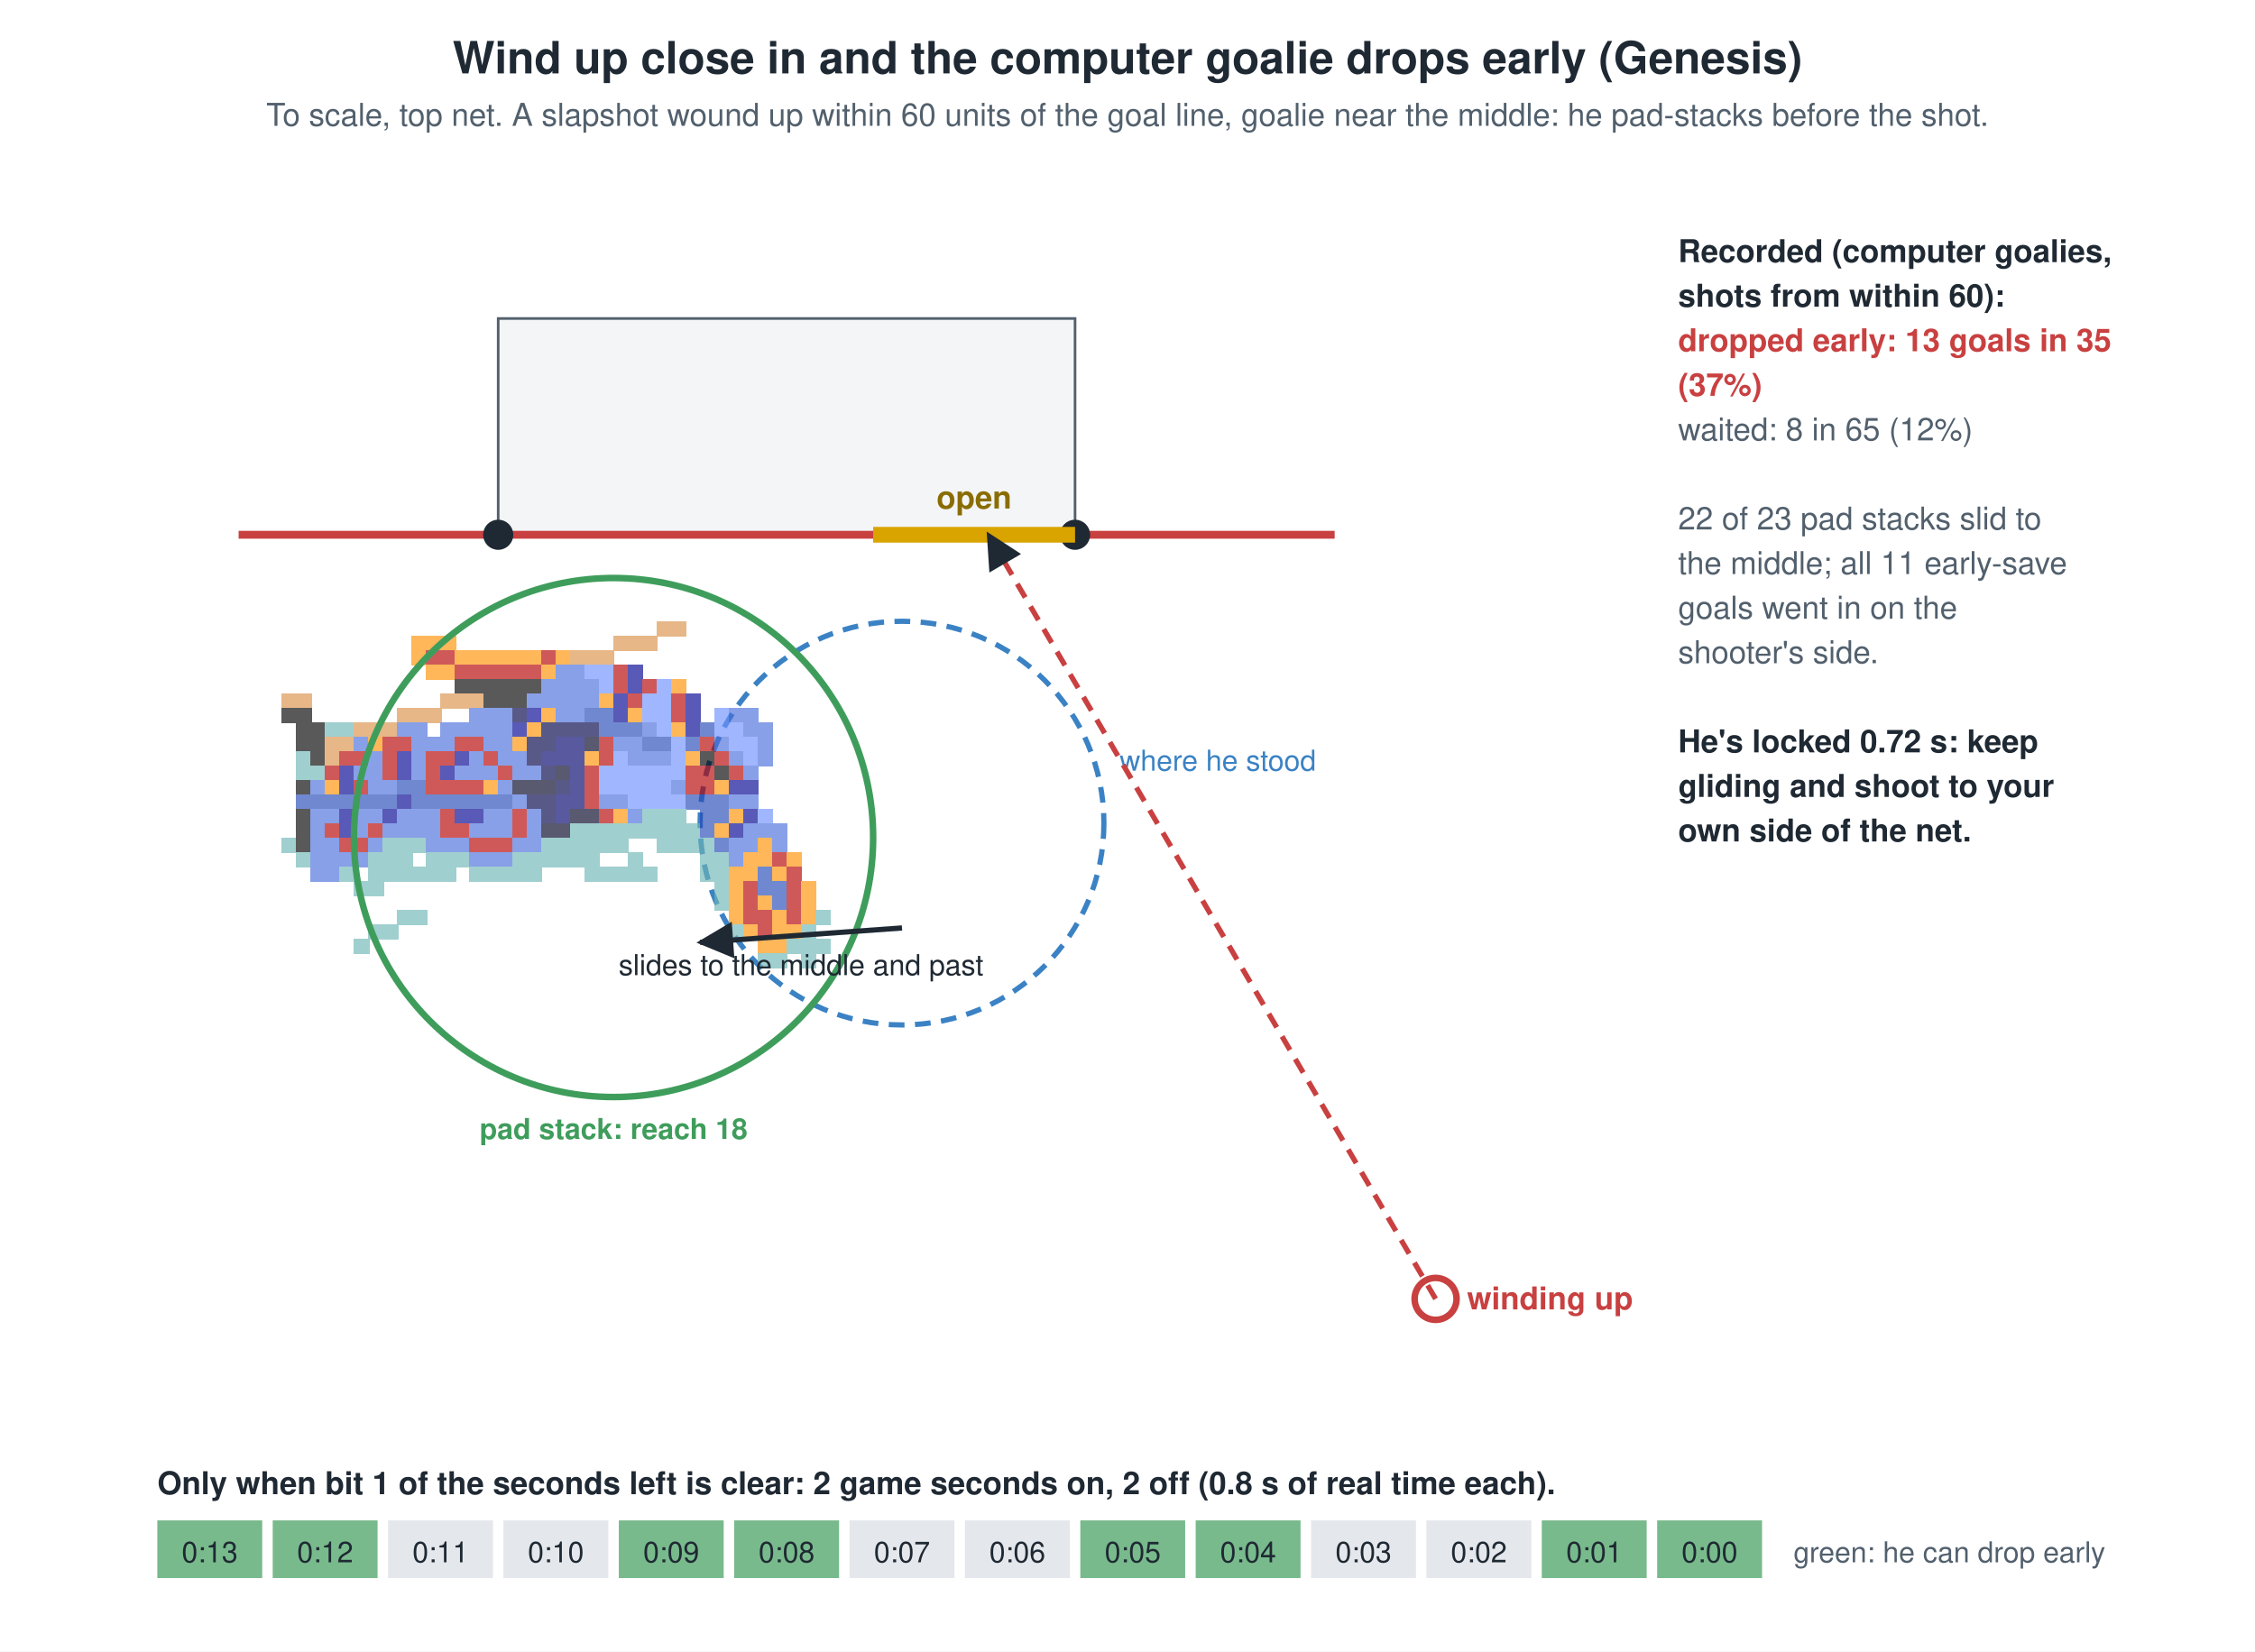
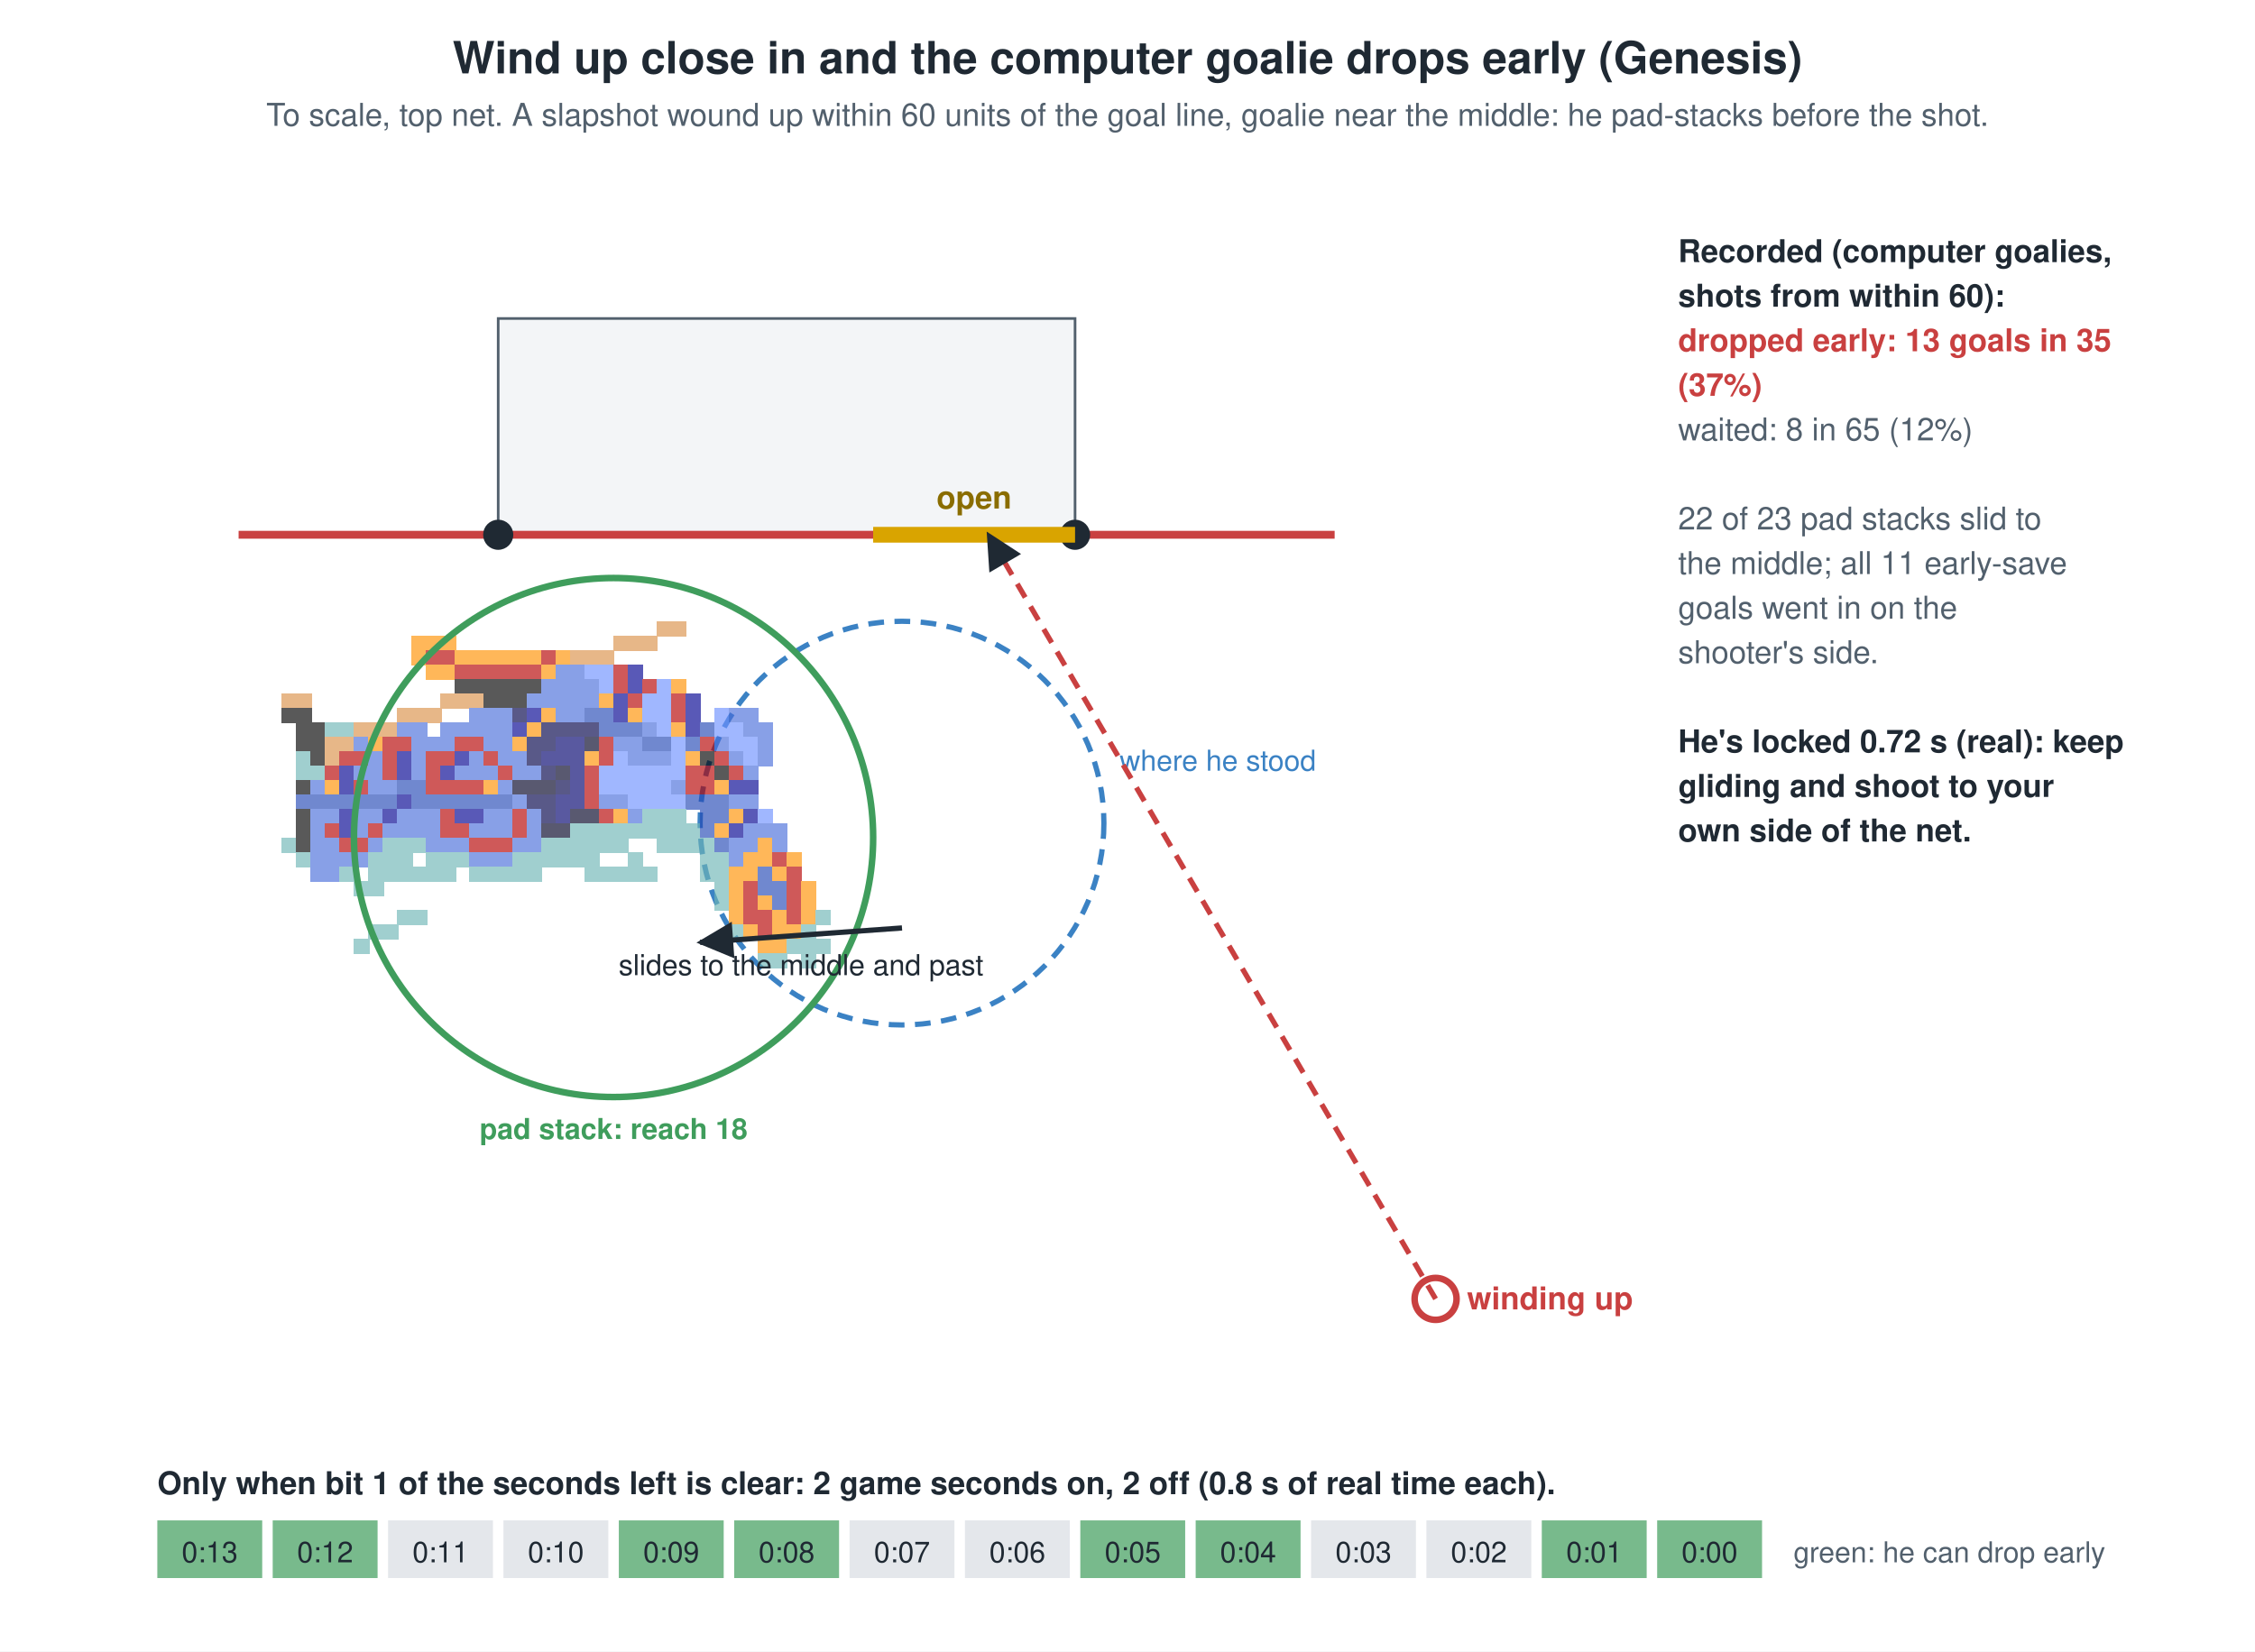
<svg xmlns="http://www.w3.org/2000/svg" width="860" height="630" viewBox="0 0 860 630" font-family="Segoe UI, Helvetica, Arial, sans-serif">
  <rect width="860" height="630" fill="#ffffff" />
  <defs>
    <marker id="arr" viewBox="0 0 10 10" refX="9" refY="5" markerWidth="7" markerHeight="7" orient="auto-start-reverse">
      <path d="M0,0 L10,5 L0,10 z" fill="#1f2933" />
    </marker>
  </defs>
  <text x="430.0" y="28.0" font-size="17" fill="#1f2933" text-anchor="middle" font-weight="bold">Wind up close in and the computer goalie drops early (Genesis)</text>
  <text x="430.0" y="48.0" font-size="12" fill="#52606d" text-anchor="middle" font-weight="normal">To scale, top net. A slapshot wound up within 60 units of the goal line, goalie near the middle: he pad-stacks before the shot.</text>
  <rect x="190.0" y="121.5" width="220.0" height="82.5" fill="#f3f5f7" stroke="#52606d" />
  <line x1="91.0" y1="204.0" x2="509.0" y2="204.0" stroke="#c94040" stroke-width="3" />
  <circle cx="190.0" cy="204.0" r="5.0" fill="#1f2933" fill-opacity="1" stroke="#1f2933" stroke-width="1.5" />
  <circle cx="410.0" cy="204.0" r="5.0" fill="#1f2933" fill-opacity="1" stroke="#1f2933" stroke-width="1.5" />
  <rect x="333.0" y="201.0" width="77.0" height="6" fill="#d9a400" />
  <text x="371.5" y="194.0" font-size="12" fill="#8a6d00" text-anchor="middle" font-weight="bold">open</text>
  <circle cx="344.0" cy="314.0" r="77.0" fill="none" fill-opacity="1" stroke="#3b82c4" stroke-width="2" stroke-dasharray="6 4" />
  <text x="427.0" y="294.0" font-size="11" fill="#3b82c4" text-anchor="start" font-weight="normal">where he stood</text>
  <g opacity="0.65" shape-rendering="crispEdges">
    <rect x="250.5" y="237.0" width="5.9" height="5.9" fill="#da9148" />
    <rect x="256.0" y="237.0" width="5.9" height="5.9" fill="#da9148" />
    <rect x="157.0" y="242.5" width="5.9" height="5.9" fill="#ff9100" />
    <rect x="162.5" y="242.5" width="5.9" height="5.9" fill="#ff9100" />
    <rect x="168.0" y="242.5" width="5.9" height="5.9" fill="#ff9100" />
    <rect x="234.0" y="242.5" width="5.9" height="5.9" fill="#da9148" />
    <rect x="239.5" y="242.5" width="5.9" height="5.9" fill="#da9148" />
    <rect x="245.0" y="242.5" width="5.9" height="5.9" fill="#da9148" />
    <rect x="157.0" y="248.0" width="5.9" height="5.9" fill="#ff9100" />
    <rect x="162.5" y="248.0" width="5.9" height="5.9" fill="#b60000" />
    <rect x="168.0" y="248.0" width="5.9" height="5.9" fill="#b60000" />
    <rect x="173.5" y="248.0" width="5.9" height="5.9" fill="#ff9100" />
    <rect x="179.0" y="248.0" width="5.9" height="5.9" fill="#ff9100" />
    <rect x="184.5" y="248.0" width="5.9" height="5.9" fill="#ff9100" />
    <rect x="190.0" y="248.0" width="5.9" height="5.9" fill="#ff9100" />
    <rect x="195.5" y="248.0" width="5.9" height="5.9" fill="#ff9100" />
    <rect x="201.0" y="248.0" width="5.9" height="5.9" fill="#ff9100" />
    <rect x="206.5" y="248.0" width="5.9" height="5.9" fill="#b60000" />
    <rect x="212.0" y="248.0" width="5.9" height="5.9" fill="#ff9100" />
    <rect x="217.5" y="248.0" width="5.9" height="5.9" fill="#da9148" />
    <rect x="223.0" y="248.0" width="5.9" height="5.9" fill="#da9148" />
    <rect x="228.5" y="248.0" width="5.9" height="5.9" fill="#da9148" />
    <rect x="162.5" y="253.5" width="5.9" height="5.9" fill="#ff9100" />
    <rect x="168.0" y="253.5" width="5.9" height="5.9" fill="#ff9100" />
    <rect x="173.5" y="253.5" width="5.9" height="5.9" fill="#b60000" />
    <rect x="179.0" y="253.5" width="5.9" height="5.9" fill="#b60000" />
    <rect x="184.5" y="253.5" width="5.9" height="5.9" fill="#b60000" />
    <rect x="190.0" y="253.5" width="5.9" height="5.9" fill="#b60000" />
    <rect x="195.5" y="253.5" width="5.9" height="5.9" fill="#b60000" />
    <rect x="201.0" y="253.5" width="5.9" height="5.9" fill="#b60000" />
    <rect x="206.5" y="253.5" width="5.9" height="5.9" fill="#ff9100" />
    <rect x="212.0" y="253.5" width="5.9" height="5.9" fill="#486dda" />
    <rect x="217.5" y="253.5" width="5.9" height="5.9" fill="#486dda" />
    <rect x="223.0" y="253.5" width="5.9" height="5.9" fill="#6d91ff" />
    <rect x="228.5" y="253.5" width="5.9" height="5.9" fill="#6d91ff" />
    <rect x="234.0" y="253.5" width="5.9" height="5.9" fill="#b60000" />
    <rect x="239.5" y="253.5" width="5.9" height="5.9" fill="#000091" />
    <rect x="173.5" y="259.0" width="5.9" height="5.9" fill="#000000" />
    <rect x="179.0" y="259.0" width="5.9" height="5.9" fill="#000000" />
    <rect x="184.5" y="259.0" width="5.9" height="5.9" fill="#000000" />
    <rect x="190.0" y="259.0" width="5.9" height="5.9" fill="#000000" />
    <rect x="195.5" y="259.0" width="5.9" height="5.9" fill="#000000" />
    <rect x="201.0" y="259.0" width="5.9" height="5.9" fill="#000000" />
    <rect x="206.5" y="259.0" width="5.9" height="5.9" fill="#486dda" />
    <rect x="212.0" y="259.0" width="5.9" height="5.9" fill="#486dda" />
    <rect x="217.5" y="259.0" width="5.9" height="5.9" fill="#486dda" />
    <rect x="223.0" y="259.0" width="5.9" height="5.9" fill="#486dda" />
    <rect x="228.5" y="259.0" width="5.9" height="5.9" fill="#6d91ff" />
    <rect x="234.0" y="259.0" width="5.9" height="5.9" fill="#b60000" />
    <rect x="239.5" y="259.0" width="5.9" height="5.9" fill="#000091" />
    <rect x="245.0" y="259.0" width="5.9" height="5.9" fill="#b60000" />
    <rect x="250.5" y="259.0" width="5.9" height="5.9" fill="#6d91ff" />
    <rect x="256.0" y="259.0" width="5.9" height="5.9" fill="#ff9100" />
    <rect x="107.5" y="264.5" width="5.9" height="5.9" fill="#da9148" />
    <rect x="113.0" y="264.5" width="5.9" height="5.9" fill="#da9148" />
    <rect x="168.0" y="264.5" width="5.9" height="5.9" fill="#da9148" />
    <rect x="173.5" y="264.5" width="5.9" height="5.9" fill="#da9148" />
    <rect x="179.0" y="264.5" width="5.9" height="5.9" fill="#da9148" />
    <rect x="184.5" y="264.5" width="5.9" height="5.9" fill="#000000" />
    <rect x="190.0" y="264.5" width="5.9" height="5.9" fill="#000000" />
    <rect x="195.5" y="264.5" width="5.9" height="5.9" fill="#000000" />
    <rect x="201.0" y="264.5" width="5.9" height="5.9" fill="#486dda" />
    <rect x="206.5" y="264.5" width="5.9" height="5.9" fill="#486dda" />
    <rect x="212.0" y="264.5" width="5.9" height="5.9" fill="#486dda" />
    <rect x="217.5" y="264.5" width="5.9" height="5.9" fill="#486dda" />
    <rect x="223.0" y="264.5" width="5.9" height="5.9" fill="#486dda" />
    <rect x="228.5" y="264.5" width="5.9" height="5.9" fill="#ff9100" />
    <rect x="234.0" y="264.5" width="5.9" height="5.9" fill="#000091" />
    <rect x="239.5" y="264.5" width="5.9" height="5.9" fill="#b60000" />
    <rect x="245.0" y="264.5" width="5.9" height="5.9" fill="#6d91ff" />
    <rect x="250.5" y="264.5" width="5.9" height="5.9" fill="#6d91ff" />
    <rect x="256.0" y="264.5" width="5.9" height="5.9" fill="#b60000" />
    <rect x="261.5" y="264.5" width="5.9" height="5.9" fill="#000091" />
    <rect x="107.5" y="270.0" width="5.9" height="5.9" fill="#000000" />
    <rect x="113.0" y="270.0" width="5.9" height="5.9" fill="#000000" />
    <rect x="151.5" y="270.0" width="5.9" height="5.9" fill="#da9148" />
    <rect x="157.0" y="270.0" width="5.9" height="5.9" fill="#da9148" />
    <rect x="162.5" y="270.0" width="5.9" height="5.9" fill="#da9148" />
    <rect x="179.0" y="270.0" width="5.9" height="5.9" fill="#486dda" />
    <rect x="184.5" y="270.0" width="5.9" height="5.9" fill="#486dda" />
    <rect x="190.0" y="270.0" width="5.9" height="5.9" fill="#486dda" />
    <rect x="195.5" y="270.0" width="5.9" height="5.9" fill="#000048" />
    <rect x="201.0" y="270.0" width="5.9" height="5.9" fill="#000091" />
    <rect x="206.5" y="270.0" width="5.9" height="5.9" fill="#ff9100" />
    <rect x="212.0" y="270.0" width="5.9" height="5.9" fill="#486dda" />
    <rect x="217.5" y="270.0" width="5.9" height="5.9" fill="#486dda" />
    <rect x="223.0" y="270.0" width="5.9" height="5.9" fill="#2448b6" />
    <rect x="228.5" y="270.0" width="5.9" height="5.9" fill="#2448b6" />
    <rect x="234.0" y="270.0" width="5.9" height="5.9" fill="#000091" />
    <rect x="239.5" y="270.0" width="5.9" height="5.9" fill="#ff9100" />
    <rect x="245.0" y="270.0" width="5.9" height="5.9" fill="#6d91ff" />
    <rect x="250.5" y="270.0" width="5.9" height="5.9" fill="#6d91ff" />
    <rect x="256.0" y="270.0" width="5.9" height="5.9" fill="#b60000" />
    <rect x="261.5" y="270.0" width="5.9" height="5.9" fill="#000091" />
    <rect x="272.5" y="270.0" width="5.9" height="5.9" fill="#6d91ff" />
    <rect x="278.0" y="270.0" width="5.9" height="5.9" fill="#486dda" />
    <rect x="283.5" y="270.0" width="5.9" height="5.9" fill="#486dda" />
    <rect x="113.0" y="275.5" width="5.9" height="5.9" fill="#000000" />
    <rect x="118.5" y="275.5" width="5.9" height="5.9" fill="#000000" />
    <rect x="124.0" y="275.5" width="5.9" height="5.9" fill="#6db6b6" />
    <rect x="129.5" y="275.5" width="5.9" height="5.9" fill="#6db6b6" />
    <rect x="135.0" y="275.5" width="5.9" height="5.9" fill="#da9148" />
    <rect x="140.5" y="275.5" width="5.9" height="5.9" fill="#da9148" />
    <rect x="146.0" y="275.5" width="5.9" height="5.9" fill="#da9148" />
    <rect x="151.5" y="275.5" width="5.9" height="5.9" fill="#486dda" />
    <rect x="157.0" y="275.5" width="5.9" height="5.9" fill="#486dda" />
    <rect x="168.0" y="275.5" width="5.9" height="5.9" fill="#486dda" />
    <rect x="173.5" y="275.5" width="5.9" height="5.9" fill="#486dda" />
    <rect x="179.0" y="275.5" width="5.9" height="5.9" fill="#486dda" />
    <rect x="184.5" y="275.5" width="5.9" height="5.9" fill="#486dda" />
    <rect x="190.0" y="275.5" width="5.9" height="5.9" fill="#486dda" />
    <rect x="195.5" y="275.5" width="5.9" height="5.9" fill="#000091" />
    <rect x="201.0" y="275.5" width="5.9" height="5.9" fill="#ff9100" />
    <rect x="206.5" y="275.5" width="5.9" height="5.9" fill="#000048" />
    <rect x="212.0" y="275.5" width="5.9" height="5.9" fill="#000048" />
    <rect x="217.5" y="275.5" width="5.9" height="5.9" fill="#000048" />
    <rect x="223.0" y="275.5" width="5.9" height="5.9" fill="#000048" />
    <rect x="228.5" y="275.5" width="5.9" height="5.9" fill="#2448b6" />
    <rect x="234.0" y="275.5" width="5.9" height="5.9" fill="#2448b6" />
    <rect x="239.5" y="275.5" width="5.9" height="5.9" fill="#2448b6" />
    <rect x="245.0" y="275.5" width="5.9" height="5.9" fill="#486dda" />
    <rect x="250.5" y="275.5" width="5.9" height="5.9" fill="#6d91ff" />
    <rect x="256.0" y="275.5" width="5.9" height="5.9" fill="#ff9100" />
    <rect x="261.5" y="275.5" width="5.9" height="5.9" fill="#000091" />
    <rect x="267.0" y="275.5" width="5.9" height="5.9" fill="#2448b6" />
    <rect x="272.5" y="275.5" width="5.9" height="5.9" fill="#6d91ff" />
    <rect x="278.0" y="275.5" width="5.9" height="5.9" fill="#6d91ff" />
    <rect x="283.5" y="275.5" width="5.9" height="5.9" fill="#486dda" />
    <rect x="289.0" y="275.5" width="5.9" height="5.9" fill="#486dda" />
    <rect x="113.0" y="281.0" width="5.9" height="5.9" fill="#000000" />
    <rect x="118.5" y="281.0" width="5.9" height="5.9" fill="#000000" />
    <rect x="124.0" y="281.0" width="5.9" height="5.9" fill="#da9148" />
    <rect x="129.5" y="281.0" width="5.9" height="5.9" fill="#da9148" />
    <rect x="135.0" y="281.0" width="5.9" height="5.9" fill="#486dda" />
    <rect x="140.5" y="281.0" width="5.9" height="5.9" fill="#ff9100" />
    <rect x="146.0" y="281.0" width="5.9" height="5.9" fill="#b60000" />
    <rect x="151.5" y="281.0" width="5.9" height="5.9" fill="#b60000" />
    <rect x="157.0" y="281.0" width="5.9" height="5.9" fill="#486dda" />
    <rect x="162.5" y="281.0" width="5.9" height="5.9" fill="#486dda" />
    <rect x="168.0" y="281.0" width="5.9" height="5.9" fill="#486dda" />
    <rect x="173.5" y="281.0" width="5.9" height="5.9" fill="#b60000" />
    <rect x="179.0" y="281.0" width="5.9" height="5.9" fill="#b60000" />
    <rect x="184.5" y="281.0" width="5.9" height="5.9" fill="#486dda" />
    <rect x="190.0" y="281.0" width="5.9" height="5.9" fill="#486dda" />
    <rect x="195.5" y="281.0" width="5.9" height="5.9" fill="#ff9100" />
    <rect x="201.0" y="281.0" width="5.9" height="5.9" fill="#000048" />
    <rect x="206.5" y="281.0" width="5.9" height="5.9" fill="#000048" />
    <rect x="212.0" y="281.0" width="5.9" height="5.9" fill="#00006d" />
    <rect x="217.5" y="281.0" width="5.9" height="5.9" fill="#00006d" />
    <rect x="223.0" y="281.0" width="5.9" height="5.9" fill="#000024" />
    <rect x="228.5" y="281.0" width="5.9" height="5.9" fill="#b60000" />
    <rect x="234.0" y="281.0" width="5.9" height="5.9" fill="#486dda" />
    <rect x="239.5" y="281.0" width="5.9" height="5.9" fill="#486dda" />
    <rect x="245.0" y="281.0" width="5.9" height="5.9" fill="#2448b6" />
    <rect x="250.5" y="281.0" width="5.9" height="5.9" fill="#2448b6" />
    <rect x="256.0" y="281.0" width="5.9" height="5.9" fill="#6d91ff" />
    <rect x="261.5" y="281.0" width="5.9" height="5.9" fill="#2448b6" />
    <rect x="267.0" y="281.0" width="5.9" height="5.9" fill="#b60000" />
    <rect x="272.5" y="281.0" width="5.9" height="5.9" fill="#486dda" />
    <rect x="278.0" y="281.0" width="5.9" height="5.9" fill="#6d91ff" />
    <rect x="283.5" y="281.0" width="5.9" height="5.9" fill="#6d91ff" />
    <rect x="289.0" y="281.0" width="5.9" height="5.9" fill="#486dda" />
    <rect x="113.0" y="286.5" width="5.9" height="5.9" fill="#6db6b6" />
    <rect x="118.5" y="286.5" width="5.9" height="5.9" fill="#000000" />
    <rect x="124.0" y="286.5" width="5.9" height="5.9" fill="#da9148" />
    <rect x="129.5" y="286.5" width="5.9" height="5.9" fill="#b60000" />
    <rect x="135.0" y="286.5" width="5.9" height="5.9" fill="#b60000" />
    <rect x="140.5" y="286.5" width="5.9" height="5.9" fill="#486dda" />
    <rect x="146.0" y="286.5" width="5.9" height="5.9" fill="#b60000" />
    <rect x="151.5" y="286.5" width="5.9" height="5.9" fill="#000091" />
    <rect x="157.0" y="286.5" width="5.9" height="5.9" fill="#486dda" />
    <rect x="162.5" y="286.5" width="5.9" height="5.9" fill="#b60000" />
    <rect x="168.0" y="286.5" width="5.9" height="5.9" fill="#b60000" />
    <rect x="173.5" y="286.5" width="5.9" height="5.9" fill="#000091" />
    <rect x="179.0" y="286.5" width="5.9" height="5.9" fill="#486dda" />
    <rect x="184.5" y="286.5" width="5.9" height="5.9" fill="#b60000" />
    <rect x="190.0" y="286.5" width="5.9" height="5.9" fill="#486dda" />
    <rect x="195.5" y="286.5" width="5.9" height="5.9" fill="#486dda" />
    <rect x="201.0" y="286.5" width="5.9" height="5.9" fill="#000048" />
    <rect x="206.5" y="286.5" width="5.9" height="5.9" fill="#00006d" />
    <rect x="212.0" y="286.5" width="5.9" height="5.9" fill="#00006d" />
    <rect x="217.5" y="286.5" width="5.9" height="5.9" fill="#00006d" />
    <rect x="223.0" y="286.5" width="5.9" height="5.9" fill="#ff9100" />
    <rect x="228.5" y="286.5" width="5.9" height="5.9" fill="#b60000" />
    <rect x="234.0" y="286.5" width="5.9" height="5.9" fill="#6d91ff" />
    <rect x="239.5" y="286.5" width="5.9" height="5.9" fill="#486dda" />
    <rect x="245.0" y="286.5" width="5.9" height="5.9" fill="#486dda" />
    <rect x="250.5" y="286.5" width="5.9" height="5.9" fill="#486dda" />
    <rect x="256.0" y="286.5" width="5.9" height="5.9" fill="#6d91ff" />
    <rect x="261.5" y="286.5" width="5.9" height="5.9" fill="#ff9100" />
    <rect x="267.0" y="286.5" width="5.9" height="5.9" fill="#000000" />
    <rect x="272.5" y="286.5" width="5.9" height="5.9" fill="#b60000" />
    <rect x="278.0" y="286.5" width="5.9" height="5.9" fill="#486dda" />
    <rect x="283.5" y="286.5" width="5.9" height="5.9" fill="#6d91ff" />
    <rect x="289.0" y="286.5" width="5.9" height="5.9" fill="#486dda" />
    <rect x="113.0" y="292.0" width="5.9" height="5.9" fill="#6db6b6" />
    <rect x="118.5" y="292.0" width="5.9" height="5.9" fill="#6db6b6" />
    <rect x="124.0" y="292.0" width="5.9" height="5.9" fill="#b60000" />
    <rect x="129.5" y="292.0" width="5.9" height="5.9" fill="#000091" />
    <rect x="135.0" y="292.0" width="5.9" height="5.9" fill="#486dda" />
    <rect x="140.5" y="292.0" width="5.9" height="5.9" fill="#486dda" />
    <rect x="146.0" y="292.0" width="5.9" height="5.9" fill="#b60000" />
    <rect x="151.5" y="292.0" width="5.9" height="5.9" fill="#000091" />
    <rect x="157.0" y="292.0" width="5.9" height="5.9" fill="#486dda" />
    <rect x="162.5" y="292.0" width="5.9" height="5.9" fill="#b60000" />
    <rect x="168.0" y="292.0" width="5.9" height="5.9" fill="#000091" />
    <rect x="173.5" y="292.0" width="5.9" height="5.9" fill="#486dda" />
    <rect x="179.0" y="292.0" width="5.9" height="5.9" fill="#486dda" />
    <rect x="184.5" y="292.0" width="5.9" height="5.9" fill="#486dda" />
    <rect x="190.0" y="292.0" width="5.9" height="5.9" fill="#b60000" />
    <rect x="195.5" y="292.0" width="5.9" height="5.9" fill="#486dda" />
    <rect x="201.0" y="292.0" width="5.9" height="5.9" fill="#486dda" />
    <rect x="206.5" y="292.0" width="5.9" height="5.9" fill="#000048" />
    <rect x="212.0" y="292.0" width="5.9" height="5.9" fill="#000024" />
    <rect x="217.5" y="292.0" width="5.9" height="5.9" fill="#00006d" />
    <rect x="223.0" y="292.0" width="5.9" height="5.9" fill="#b60000" />
    <rect x="228.5" y="292.0" width="5.9" height="5.9" fill="#6d91ff" />
    <rect x="234.0" y="292.0" width="5.9" height="5.9" fill="#6d91ff" />
    <rect x="239.5" y="292.0" width="5.9" height="5.9" fill="#6d91ff" />
    <rect x="245.0" y="292.0" width="5.9" height="5.9" fill="#6d91ff" />
    <rect x="250.5" y="292.0" width="5.9" height="5.9" fill="#6d91ff" />
    <rect x="256.0" y="292.0" width="5.9" height="5.9" fill="#6d91ff" />
    <rect x="261.5" y="292.0" width="5.9" height="5.9" fill="#b60000" />
    <rect x="267.0" y="292.0" width="5.9" height="5.9" fill="#b60000" />
    <rect x="272.5" y="292.0" width="5.9" height="5.9" fill="#000000" />
    <rect x="278.0" y="292.0" width="5.9" height="5.9" fill="#b60000" />
    <rect x="283.5" y="292.0" width="5.9" height="5.9" fill="#486dda" />
    <rect x="113.0" y="297.5" width="5.9" height="5.9" fill="#000000" />
    <rect x="118.5" y="297.5" width="5.9" height="5.9" fill="#486dda" />
    <rect x="124.0" y="297.5" width="5.9" height="5.9" fill="#ff9100" />
    <rect x="129.5" y="297.5" width="5.9" height="5.9" fill="#000091" />
    <rect x="135.0" y="297.5" width="5.9" height="5.9" fill="#b60000" />
    <rect x="140.5" y="297.5" width="5.9" height="5.9" fill="#486dda" />
    <rect x="146.0" y="297.5" width="5.9" height="5.9" fill="#486dda" />
    <rect x="151.5" y="297.5" width="5.9" height="5.9" fill="#2448b6" />
    <rect x="157.0" y="297.5" width="5.9" height="5.9" fill="#2448b6" />
    <rect x="162.5" y="297.5" width="5.9" height="5.9" fill="#b60000" />
    <rect x="168.0" y="297.5" width="5.9" height="5.9" fill="#b60000" />
    <rect x="173.5" y="297.5" width="5.9" height="5.9" fill="#b60000" />
    <rect x="179.0" y="297.5" width="5.9" height="5.9" fill="#b60000" />
    <rect x="184.5" y="297.5" width="5.9" height="5.9" fill="#ff9100" />
    <rect x="190.0" y="297.5" width="5.9" height="5.9" fill="#486dda" />
    <rect x="195.5" y="297.5" width="5.9" height="5.9" fill="#000024" />
    <rect x="201.0" y="297.5" width="5.9" height="5.9" fill="#000024" />
    <rect x="206.5" y="297.5" width="5.9" height="5.9" fill="#000024" />
    <rect x="212.0" y="297.5" width="5.9" height="5.9" fill="#000048" />
    <rect x="217.5" y="297.5" width="5.9" height="5.9" fill="#00006d" />
    <rect x="223.0" y="297.5" width="5.9" height="5.9" fill="#b60000" />
    <rect x="228.5" y="297.5" width="5.9" height="5.9" fill="#6d91ff" />
    <rect x="234.0" y="297.5" width="5.9" height="5.9" fill="#6d91ff" />
    <rect x="239.5" y="297.5" width="5.9" height="5.9" fill="#6d91ff" />
    <rect x="245.0" y="297.5" width="5.9" height="5.9" fill="#6d91ff" />
    <rect x="250.5" y="297.5" width="5.9" height="5.9" fill="#6d91ff" />
    <rect x="256.0" y="297.5" width="5.9" height="5.9" fill="#486dda" />
    <rect x="261.5" y="297.5" width="5.9" height="5.9" fill="#b60000" />
    <rect x="267.0" y="297.5" width="5.9" height="5.9" fill="#b60000" />
    <rect x="272.5" y="297.5" width="5.9" height="5.9" fill="#ff9100" />
    <rect x="278.0" y="297.5" width="5.9" height="5.9" fill="#000091" />
    <rect x="283.5" y="297.5" width="5.9" height="5.9" fill="#000091" />
    <rect x="113.0" y="303.0" width="5.9" height="5.9" fill="#2448b6" />
    <rect x="118.5" y="303.0" width="5.9" height="5.9" fill="#2448b6" />
    <rect x="124.0" y="303.0" width="5.9" height="5.9" fill="#2448b6" />
    <rect x="129.5" y="303.0" width="5.9" height="5.9" fill="#2448b6" />
    <rect x="135.0" y="303.0" width="5.9" height="5.9" fill="#2448b6" />
    <rect x="140.5" y="303.0" width="5.9" height="5.9" fill="#2448b6" />
    <rect x="146.0" y="303.0" width="5.9" height="5.9" fill="#2448b6" />
    <rect x="151.5" y="303.0" width="5.9" height="5.9" fill="#000091" />
    <rect x="157.0" y="303.0" width="5.9" height="5.9" fill="#2448b6" />
    <rect x="162.5" y="303.0" width="5.9" height="5.9" fill="#2448b6" />
    <rect x="168.0" y="303.0" width="5.9" height="5.9" fill="#2448b6" />
    <rect x="173.5" y="303.0" width="5.9" height="5.9" fill="#2448b6" />
    <rect x="179.0" y="303.0" width="5.9" height="5.9" fill="#2448b6" />
    <rect x="184.5" y="303.0" width="5.9" height="5.9" fill="#2448b6" />
    <rect x="190.0" y="303.0" width="5.9" height="5.9" fill="#2448b6" />
    <rect x="195.5" y="303.0" width="5.9" height="5.9" fill="#486dda" />
    <rect x="201.0" y="303.0" width="5.9" height="5.9" fill="#000048" />
    <rect x="206.5" y="303.0" width="5.9" height="5.9" fill="#000048" />
    <rect x="212.0" y="303.0" width="5.9" height="5.9" fill="#00006d" />
    <rect x="217.5" y="303.0" width="5.9" height="5.9" fill="#00006d" />
    <rect x="223.0" y="303.0" width="5.9" height="5.9" fill="#b60000" />
    <rect x="228.5" y="303.0" width="5.9" height="5.9" fill="#486dda" />
    <rect x="234.0" y="303.0" width="5.9" height="5.9" fill="#486dda" />
    <rect x="239.5" y="303.0" width="5.9" height="5.9" fill="#6d91ff" />
    <rect x="245.0" y="303.0" width="5.9" height="5.9" fill="#6d91ff" />
    <rect x="250.5" y="303.0" width="5.9" height="5.9" fill="#6d91ff" />
    <rect x="256.0" y="303.0" width="5.9" height="5.9" fill="#6d91ff" />
    <rect x="261.5" y="303.0" width="5.9" height="5.9" fill="#2448b6" />
    <rect x="267.0" y="303.0" width="5.9" height="5.9" fill="#2448b6" />
    <rect x="272.5" y="303.0" width="5.9" height="5.9" fill="#2448b6" />
    <rect x="278.0" y="303.0" width="5.9" height="5.9" fill="#486dda" />
    <rect x="283.5" y="303.0" width="5.9" height="5.9" fill="#486dda" />
    <rect x="113.0" y="308.5" width="5.9" height="5.9" fill="#000000" />
    <rect x="118.5" y="308.5" width="5.9" height="5.9" fill="#486dda" />
    <rect x="124.0" y="308.5" width="5.9" height="5.9" fill="#486dda" />
    <rect x="129.5" y="308.5" width="5.9" height="5.9" fill="#000091" />
    <rect x="135.0" y="308.5" width="5.9" height="5.9" fill="#486dda" />
    <rect x="140.5" y="308.5" width="5.9" height="5.9" fill="#486dda" />
    <rect x="146.0" y="308.5" width="5.9" height="5.9" fill="#000091" />
    <rect x="151.5" y="308.5" width="5.9" height="5.9" fill="#486dda" />
    <rect x="157.0" y="308.5" width="5.9" height="5.9" fill="#486dda" />
    <rect x="162.5" y="308.5" width="5.9" height="5.9" fill="#486dda" />
    <rect x="168.0" y="308.5" width="5.9" height="5.9" fill="#b60000" />
    <rect x="173.5" y="308.5" width="5.9" height="5.9" fill="#000091" />
    <rect x="179.0" y="308.5" width="5.9" height="5.9" fill="#000091" />
    <rect x="184.5" y="308.5" width="5.9" height="5.9" fill="#486dda" />
    <rect x="190.0" y="308.5" width="5.9" height="5.9" fill="#486dda" />
    <rect x="195.5" y="308.5" width="5.9" height="5.9" fill="#b60000" />
    <rect x="201.0" y="308.5" width="5.9" height="5.9" fill="#486dda" />
    <rect x="206.5" y="308.5" width="5.9" height="5.9" fill="#000048" />
    <rect x="212.0" y="308.5" width="5.9" height="5.9" fill="#00006d" />
    <rect x="217.5" y="308.5" width="5.9" height="5.9" fill="#000024" />
    <rect x="223.0" y="308.5" width="5.9" height="5.9" fill="#000024" />
    <rect x="228.5" y="308.5" width="5.9" height="5.9" fill="#b60000" />
    <rect x="234.0" y="308.5" width="5.9" height="5.9" fill="#ff9100" />
    <rect x="239.5" y="308.5" width="5.9" height="5.9" fill="#486dda" />
    <rect x="245.0" y="308.5" width="5.9" height="5.9" fill="#6db6b6" />
    <rect x="250.5" y="308.5" width="5.9" height="5.9" fill="#6db6b6" />
    <rect x="256.0" y="308.5" width="5.9" height="5.9" fill="#6db6b6" />
    <rect x="267.0" y="308.5" width="5.9" height="5.9" fill="#2448b6" />
    <rect x="272.5" y="308.5" width="5.9" height="5.9" fill="#2448b6" />
    <rect x="278.0" y="308.5" width="5.9" height="5.9" fill="#ff9100" />
    <rect x="283.5" y="308.5" width="5.9" height="5.9" fill="#000091" />
    <rect x="289.0" y="308.5" width="5.9" height="5.9" fill="#6d91ff" />
    <rect x="113.0" y="314.0" width="5.9" height="5.9" fill="#000000" />
    <rect x="118.5" y="314.0" width="5.9" height="5.9" fill="#486dda" />
    <rect x="124.0" y="314.0" width="5.9" height="5.9" fill="#b60000" />
    <rect x="129.5" y="314.0" width="5.9" height="5.9" fill="#000091" />
    <rect x="135.0" y="314.0" width="5.9" height="5.9" fill="#486dda" />
    <rect x="140.5" y="314.0" width="5.9" height="5.9" fill="#b60000" />
    <rect x="146.0" y="314.0" width="5.9" height="5.9" fill="#486dda" />
    <rect x="151.5" y="314.0" width="5.9" height="5.9" fill="#486dda" />
    <rect x="157.0" y="314.0" width="5.9" height="5.9" fill="#486dda" />
    <rect x="162.5" y="314.0" width="5.9" height="5.9" fill="#486dda" />
    <rect x="168.0" y="314.0" width="5.9" height="5.9" fill="#b60000" />
    <rect x="173.5" y="314.0" width="5.9" height="5.9" fill="#b60000" />
    <rect x="179.0" y="314.0" width="5.9" height="5.9" fill="#486dda" />
    <rect x="184.5" y="314.0" width="5.9" height="5.9" fill="#486dda" />
    <rect x="190.0" y="314.0" width="5.9" height="5.9" fill="#486dda" />
    <rect x="195.5" y="314.0" width="5.9" height="5.9" fill="#b60000" />
    <rect x="201.0" y="314.0" width="5.9" height="5.9" fill="#486dda" />
    <rect x="206.5" y="314.0" width="5.9" height="5.9" fill="#000024" />
    <rect x="212.0" y="314.0" width="5.9" height="5.9" fill="#000024" />
    <rect x="217.5" y="314.0" width="5.9" height="5.9" fill="#6db6b6" />
    <rect x="223.0" y="314.0" width="5.9" height="5.9" fill="#6db6b6" />
    <rect x="228.5" y="314.0" width="5.9" height="5.9" fill="#6db6b6" />
    <rect x="234.0" y="314.0" width="5.9" height="5.9" fill="#6db6b6" />
    <rect x="239.5" y="314.0" width="5.9" height="5.9" fill="#6db6b6" />
    <rect x="245.0" y="314.0" width="5.9" height="5.9" fill="#6db6b6" />
    <rect x="250.5" y="314.0" width="5.9" height="5.9" fill="#6db6b6" />
    <rect x="256.0" y="314.0" width="5.9" height="5.9" fill="#6db6b6" />
    <rect x="261.5" y="314.0" width="5.9" height="5.9" fill="#6db6b6" />
    <rect x="267.0" y="314.0" width="5.9" height="5.9" fill="#2448b6" />
    <rect x="272.5" y="314.0" width="5.9" height="5.9" fill="#ff9100" />
    <rect x="278.0" y="314.0" width="5.9" height="5.9" fill="#000091" />
    <rect x="283.5" y="314.0" width="5.9" height="5.9" fill="#486dda" />
    <rect x="289.0" y="314.0" width="5.9" height="5.9" fill="#486dda" />
    <rect x="294.5" y="314.0" width="5.9" height="5.9" fill="#486dda" />
    <rect x="107.5" y="319.5" width="5.9" height="5.9" fill="#6db6b6" />
    <rect x="113.0" y="319.5" width="5.9" height="5.9" fill="#000000" />
    <rect x="118.5" y="319.5" width="5.9" height="5.9" fill="#486dda" />
    <rect x="124.0" y="319.5" width="5.9" height="5.9" fill="#486dda" />
    <rect x="129.5" y="319.5" width="5.9" height="5.9" fill="#b60000" />
    <rect x="135.0" y="319.5" width="5.9" height="5.9" fill="#b60000" />
    <rect x="140.5" y="319.5" width="5.9" height="5.9" fill="#486dda" />
    <rect x="146.0" y="319.5" width="5.9" height="5.9" fill="#6db6b6" />
    <rect x="151.5" y="319.5" width="5.9" height="5.9" fill="#6db6b6" />
    <rect x="157.0" y="319.5" width="5.9" height="5.9" fill="#6db6b6" />
    <rect x="162.5" y="319.5" width="5.9" height="5.9" fill="#486dda" />
    <rect x="168.0" y="319.5" width="5.9" height="5.9" fill="#486dda" />
    <rect x="173.5" y="319.5" width="5.9" height="5.9" fill="#486dda" />
    <rect x="179.0" y="319.5" width="5.9" height="5.9" fill="#b60000" />
    <rect x="184.5" y="319.5" width="5.9" height="5.9" fill="#b60000" />
    <rect x="190.0" y="319.5" width="5.9" height="5.9" fill="#b60000" />
    <rect x="195.5" y="319.5" width="5.9" height="5.9" fill="#486dda" />
    <rect x="201.0" y="319.5" width="5.9" height="5.9" fill="#486dda" />
    <rect x="206.5" y="319.5" width="5.9" height="5.9" fill="#6db6b6" />
    <rect x="212.0" y="319.5" width="5.9" height="5.9" fill="#6db6b6" />
    <rect x="217.5" y="319.5" width="5.9" height="5.9" fill="#6db6b6" />
    <rect x="223.0" y="319.5" width="5.9" height="5.9" fill="#6db6b6" />
    <rect x="228.5" y="319.5" width="5.9" height="5.9" fill="#6db6b6" />
    <rect x="234.0" y="319.5" width="5.9" height="5.9" fill="#6db6b6" />
    <rect x="250.5" y="319.5" width="5.9" height="5.9" fill="#6db6b6" />
    <rect x="256.0" y="319.5" width="5.9" height="5.9" fill="#6db6b6" />
    <rect x="261.5" y="319.5" width="5.9" height="5.9" fill="#6db6b6" />
    <rect x="267.0" y="319.5" width="5.9" height="5.9" fill="#6db6b6" />
    <rect x="272.5" y="319.5" width="5.9" height="5.9" fill="#2448b6" />
    <rect x="278.0" y="319.5" width="5.9" height="5.9" fill="#486dda" />
    <rect x="283.5" y="319.5" width="5.9" height="5.9" fill="#486dda" />
    <rect x="289.0" y="319.5" width="5.9" height="5.9" fill="#ff9100" />
    <rect x="294.5" y="319.5" width="5.9" height="5.9" fill="#486dda" />
    <rect x="113.0" y="325.0" width="5.9" height="5.9" fill="#6db6b6" />
    <rect x="118.5" y="325.0" width="5.9" height="5.9" fill="#486dda" />
    <rect x="124.0" y="325.0" width="5.9" height="5.9" fill="#486dda" />
    <rect x="129.5" y="325.0" width="5.9" height="5.9" fill="#486dda" />
    <rect x="135.0" y="325.0" width="5.9" height="5.9" fill="#486dda" />
    <rect x="140.5" y="325.0" width="5.9" height="5.9" fill="#6db6b6" />
    <rect x="146.0" y="325.0" width="5.9" height="5.9" fill="#6db6b6" />
    <rect x="151.5" y="325.0" width="5.9" height="5.9" fill="#6db6b6" />
    <rect x="162.5" y="325.0" width="5.9" height="5.9" fill="#6db6b6" />
    <rect x="168.0" y="325.0" width="5.9" height="5.9" fill="#6db6b6" />
    <rect x="173.5" y="325.0" width="5.9" height="5.9" fill="#6db6b6" />
    <rect x="179.0" y="325.0" width="5.9" height="5.9" fill="#486dda" />
    <rect x="184.5" y="325.0" width="5.9" height="5.9" fill="#486dda" />
    <rect x="190.0" y="325.0" width="5.9" height="5.9" fill="#486dda" />
    <rect x="195.5" y="325.0" width="5.9" height="5.9" fill="#6db6b6" />
    <rect x="201.0" y="325.0" width="5.9" height="5.9" fill="#6db6b6" />
    <rect x="206.5" y="325.0" width="5.9" height="5.9" fill="#6db6b6" />
    <rect x="212.0" y="325.0" width="5.9" height="5.9" fill="#6db6b6" />
    <rect x="217.5" y="325.0" width="5.9" height="5.9" fill="#6db6b6" />
    <rect x="223.0" y="325.0" width="5.9" height="5.9" fill="#6db6b6" />
    <rect x="239.5" y="325.0" width="5.9" height="5.9" fill="#6db6b6" />
    <rect x="267.0" y="325.0" width="5.9" height="5.9" fill="#6db6b6" />
    <rect x="272.5" y="325.0" width="5.9" height="5.9" fill="#6db6b6" />
    <rect x="278.0" y="325.0" width="5.9" height="5.9" fill="#486dda" />
    <rect x="283.5" y="325.0" width="5.9" height="5.9" fill="#ff9100" />
    <rect x="289.0" y="325.0" width="5.9" height="5.9" fill="#ff9100" />
    <rect x="294.5" y="325.0" width="5.9" height="5.9" fill="#b60000" />
    <rect x="300.0" y="325.0" width="5.9" height="5.9" fill="#ff9100" />
    <rect x="118.5" y="330.5" width="5.9" height="5.9" fill="#486dda" />
    <rect x="124.0" y="330.5" width="5.9" height="5.9" fill="#486dda" />
    <rect x="129.5" y="330.5" width="5.9" height="5.9" fill="#6db6b6" />
    <rect x="140.5" y="330.5" width="5.9" height="5.9" fill="#6db6b6" />
    <rect x="146.0" y="330.5" width="5.9" height="5.9" fill="#6db6b6" />
    <rect x="151.5" y="330.5" width="5.9" height="5.9" fill="#6db6b6" />
    <rect x="157.0" y="330.5" width="5.9" height="5.9" fill="#6db6b6" />
    <rect x="162.5" y="330.5" width="5.9" height="5.9" fill="#6db6b6" />
    <rect x="168.0" y="330.5" width="5.9" height="5.9" fill="#6db6b6" />
    <rect x="179.0" y="330.5" width="5.9" height="5.9" fill="#6db6b6" />
    <rect x="184.5" y="330.5" width="5.9" height="5.9" fill="#6db6b6" />
    <rect x="190.0" y="330.5" width="5.9" height="5.9" fill="#6db6b6" />
    <rect x="195.5" y="330.5" width="5.9" height="5.9" fill="#6db6b6" />
    <rect x="201.0" y="330.5" width="5.9" height="5.9" fill="#6db6b6" />
    <rect x="223.0" y="330.5" width="5.9" height="5.9" fill="#6db6b6" />
    <rect x="228.5" y="330.5" width="5.9" height="5.9" fill="#6db6b6" />
    <rect x="234.0" y="330.5" width="5.9" height="5.9" fill="#6db6b6" />
    <rect x="239.5" y="330.5" width="5.9" height="5.9" fill="#6db6b6" />
    <rect x="245.0" y="330.5" width="5.9" height="5.9" fill="#6db6b6" />
    <rect x="267.0" y="330.5" width="5.9" height="5.9" fill="#6db6b6" />
    <rect x="272.5" y="330.5" width="5.9" height="5.9" fill="#6db6b6" />
    <rect x="278.0" y="330.5" width="5.9" height="5.9" fill="#ff9100" />
    <rect x="283.5" y="330.5" width="5.9" height="5.9" fill="#ff9100" />
    <rect x="289.0" y="330.5" width="5.9" height="5.9" fill="#2448b6" />
    <rect x="294.5" y="330.5" width="5.9" height="5.9" fill="#ff9100" />
    <rect x="300.0" y="330.5" width="5.9" height="5.9" fill="#b60000" />
    <rect x="135.0" y="336.0" width="5.9" height="5.9" fill="#6db6b6" />
    <rect x="140.5" y="336.0" width="5.9" height="5.9" fill="#6db6b6" />
    <rect x="272.5" y="336.0" width="5.9" height="5.9" fill="#6db6b6" />
    <rect x="278.0" y="336.0" width="5.9" height="5.9" fill="#ff9100" />
    <rect x="283.5" y="336.0" width="5.9" height="5.9" fill="#b60000" />
    <rect x="289.0" y="336.0" width="5.9" height="5.9" fill="#2448b6" />
    <rect x="294.5" y="336.0" width="5.9" height="5.9" fill="#2448b6" />
    <rect x="300.0" y="336.0" width="5.9" height="5.9" fill="#b60000" />
    <rect x="305.5" y="336.0" width="5.9" height="5.9" fill="#ff9100" />
    <rect x="272.5" y="341.5" width="5.9" height="5.9" fill="#6db6b6" />
    <rect x="278.0" y="341.5" width="5.9" height="5.9" fill="#ff9100" />
    <rect x="283.5" y="341.5" width="5.9" height="5.9" fill="#b60000" />
    <rect x="289.0" y="341.5" width="5.9" height="5.9" fill="#ff9100" />
    <rect x="294.5" y="341.5" width="5.9" height="5.9" fill="#2448b6" />
    <rect x="300.0" y="341.5" width="5.9" height="5.9" fill="#b60000" />
    <rect x="305.5" y="341.5" width="5.9" height="5.9" fill="#ff9100" />
    <rect x="151.5" y="347.0" width="5.9" height="5.9" fill="#6db6b6" />
    <rect x="157.0" y="347.0" width="5.9" height="5.9" fill="#6db6b6" />
    <rect x="278.0" y="347.0" width="5.9" height="5.9" fill="#ff9100" />
    <rect x="283.5" y="347.0" width="5.9" height="5.9" fill="#b60000" />
    <rect x="289.0" y="347.0" width="5.9" height="5.9" fill="#b60000" />
    <rect x="294.5" y="347.0" width="5.9" height="5.9" fill="#ff9100" />
    <rect x="300.0" y="347.0" width="5.9" height="5.9" fill="#b60000" />
    <rect x="305.5" y="347.0" width="5.9" height="5.9" fill="#ff9100" />
    <rect x="311.0" y="347.0" width="5.9" height="5.9" fill="#6db6b6" />
    <rect x="140.5" y="352.5" width="5.9" height="5.9" fill="#6db6b6" />
    <rect x="146.0" y="352.5" width="5.9" height="5.9" fill="#6db6b6" />
    <rect x="278.0" y="352.5" width="5.9" height="5.9" fill="#6db6b6" />
    <rect x="283.5" y="352.5" width="5.9" height="5.9" fill="#ff9100" />
    <rect x="289.0" y="352.5" width="5.9" height="5.9" fill="#b60000" />
    <rect x="294.5" y="352.5" width="5.9" height="5.9" fill="#ff9100" />
    <rect x="300.0" y="352.5" width="5.9" height="5.9" fill="#ff9100" />
    <rect x="305.5" y="352.5" width="5.9" height="5.9" fill="#6db6b6" />
    <rect x="135.0" y="358.0" width="5.9" height="5.9" fill="#6db6b6" />
    <rect x="289.0" y="358.0" width="5.9" height="5.9" fill="#ff9100" />
    <rect x="294.5" y="358.0" width="5.9" height="5.9" fill="#ff9100" />
    <rect x="300.0" y="358.0" width="5.9" height="5.9" fill="#6db6b6" />
    <rect x="305.5" y="358.0" width="5.9" height="5.9" fill="#6db6b6" />
    <rect x="311.0" y="358.0" width="5.9" height="5.9" fill="#6db6b6" />
    <rect x="289.0" y="363.5" width="5.9" height="5.9" fill="#6db6b6" />
    <rect x="294.5" y="363.5" width="5.9" height="5.9" fill="#6db6b6" />
    <rect x="305.5" y="363.5" width="5.9" height="5.9" fill="#6db6b6" />
  </g>
  <circle cx="234.0" cy="319.5" r="99.0" fill="none" fill-opacity="1" stroke="#3f9d5c" stroke-width="2.5" />
  <text x="234.0" y="434.5" font-size="11" fill="#3f9d5c" text-anchor="middle" font-weight="bold">pad stack: reach 18</text>
  <line x1="344.0" y1="354.0" x2="267.0" y2="359.5" stroke="#1f2933" stroke-width="2" marker-end="url(#arr)" />
  <text x="305.5" y="372.0" font-size="11" fill="#1f2933" text-anchor="middle" font-weight="normal">slides to the middle and past</text>
  <circle cx="547.5" cy="495.5" r="8.0" fill="#ffffff" fill-opacity="1" stroke="#c94040" stroke-width="2.5" />
  <text x="559.5" y="499.5" font-size="12" fill="#c94040" text-anchor="start" font-weight="bold">winding up</text>
  <line x1="547.5" y1="495.5" x2="377.0" y2="204.0" stroke="#c94040" stroke-width="2" stroke-dasharray="6 4" marker-end="url(#arr)" />
  <text x="60.0" y="570.0" font-size="12" fill="#1f2933" text-anchor="start" font-weight="bold">Only when bit 1 of the seconds left is clear: 2 game seconds on, 2 off (0.8 s of real time each).</text>
  <rect x="60" y="580" width="40" height="22" fill="#3f9d5c" fill-opacity="0.7" />
  <text x="80.0" y="596.0" font-size="11" fill="#1f2933" text-anchor="middle" font-weight="normal">0:13</text>
  <rect x="104" y="580" width="40" height="22" fill="#3f9d5c" fill-opacity="0.7" />
  <text x="124.0" y="596.0" font-size="11" fill="#1f2933" text-anchor="middle" font-weight="normal">0:12</text>
  <rect x="148" y="580" width="40" height="22" fill="#e4e7eb" fill-opacity="1" />
  <text x="168.0" y="596.0" font-size="11" fill="#1f2933" text-anchor="middle" font-weight="normal">0:11</text>
  <rect x="192" y="580" width="40" height="22" fill="#e4e7eb" fill-opacity="1" />
  <text x="212.0" y="596.0" font-size="11" fill="#1f2933" text-anchor="middle" font-weight="normal">0:10</text>
  <rect x="236" y="580" width="40" height="22" fill="#3f9d5c" fill-opacity="0.7" />
  <text x="256.0" y="596.0" font-size="11" fill="#1f2933" text-anchor="middle" font-weight="normal">0:09</text>
  <rect x="280" y="580" width="40" height="22" fill="#3f9d5c" fill-opacity="0.7" />
  <text x="300.0" y="596.0" font-size="11" fill="#1f2933" text-anchor="middle" font-weight="normal">0:08</text>
  <rect x="324" y="580" width="40" height="22" fill="#e4e7eb" fill-opacity="1" />
  <text x="344.0" y="596.0" font-size="11" fill="#1f2933" text-anchor="middle" font-weight="normal">0:07</text>
  <rect x="368" y="580" width="40" height="22" fill="#e4e7eb" fill-opacity="1" />
  <text x="388.0" y="596.0" font-size="11" fill="#1f2933" text-anchor="middle" font-weight="normal">0:06</text>
  <rect x="412" y="580" width="40" height="22" fill="#3f9d5c" fill-opacity="0.7" />
  <text x="432.0" y="596.0" font-size="11" fill="#1f2933" text-anchor="middle" font-weight="normal">0:05</text>
  <rect x="456" y="580" width="40" height="22" fill="#3f9d5c" fill-opacity="0.7" />
  <text x="476.0" y="596.0" font-size="11" fill="#1f2933" text-anchor="middle" font-weight="normal">0:04</text>
  <rect x="500" y="580" width="40" height="22" fill="#e4e7eb" fill-opacity="1" />
  <text x="520.0" y="596.0" font-size="11" fill="#1f2933" text-anchor="middle" font-weight="normal">0:03</text>
  <rect x="544" y="580" width="40" height="22" fill="#e4e7eb" fill-opacity="1" />
  <text x="564.0" y="596.0" font-size="11" fill="#1f2933" text-anchor="middle" font-weight="normal">0:02</text>
  <rect x="588" y="580" width="40" height="22" fill="#3f9d5c" fill-opacity="0.7" />
  <text x="608.0" y="596.0" font-size="11" fill="#1f2933" text-anchor="middle" font-weight="normal">0:01</text>
  <rect x="632" y="580" width="40" height="22" fill="#3f9d5c" fill-opacity="0.7" />
  <text x="652.0" y="596.0" font-size="11" fill="#1f2933" text-anchor="middle" font-weight="normal">0:00</text>
  <text x="684.0" y="596.0" font-size="11" fill="#52606d" text-anchor="start" font-weight="normal">green: he can drop early</text>
  <text x="640.0" y="100.0" font-size="12" fill="#1f2933" text-anchor="start" font-weight="bold">Recorded (computer goalies,</text>
  <text x="640.0" y="117.0" font-size="12" fill="#1f2933" text-anchor="start" font-weight="bold">shots from within 60):</text>
  <text x="640.0" y="134.0" font-size="12" fill="#c94040" text-anchor="start" font-weight="bold">dropped early: 13 goals in 35</text>
  <text x="640.0" y="151.0" font-size="12" fill="#c94040" text-anchor="start" font-weight="bold">(37%)</text>
  <text x="640.0" y="168.0" font-size="12" fill="#52606d" text-anchor="start" font-weight="normal">waited: 8 in 65 (12%)</text>
  <text x="640.0" y="185.0" font-size="12" fill="#52606d" text-anchor="start" font-weight="normal" />
  <text x="640.0" y="202.0" font-size="12" fill="#52606d" text-anchor="start" font-weight="normal">22 of 23 pad stacks slid to</text>
  <text x="640.0" y="219.0" font-size="12" fill="#52606d" text-anchor="start" font-weight="normal">the middle; all 11 early-save</text>
  <text x="640.0" y="236.0" font-size="12" fill="#52606d" text-anchor="start" font-weight="normal">goals went in on the</text>
  <text x="640.0" y="253.0" font-size="12" fill="#52606d" text-anchor="start" font-weight="normal">shooter's side.</text>
  <text x="640.0" y="270.0" font-size="12" fill="#52606d" text-anchor="start" font-weight="normal" />
-   <text x="640.0" y="287.0" font-size="12" fill="#1f2933" text-anchor="start" font-weight="bold">He's locked 0.72 s: keep</text>
+   <text x="640.0" y="287.0" font-size="12" fill="#1f2933" text-anchor="start" font-weight="bold">He's locked 0.72 s (real): keep</text>
  <text x="640.0" y="304.0" font-size="12" fill="#1f2933" text-anchor="start" font-weight="bold">gliding and shoot to your</text>
  <text x="640.0" y="321.0" font-size="12" fill="#1f2933" text-anchor="start" font-weight="bold">own side of the net.</text>
</svg>
